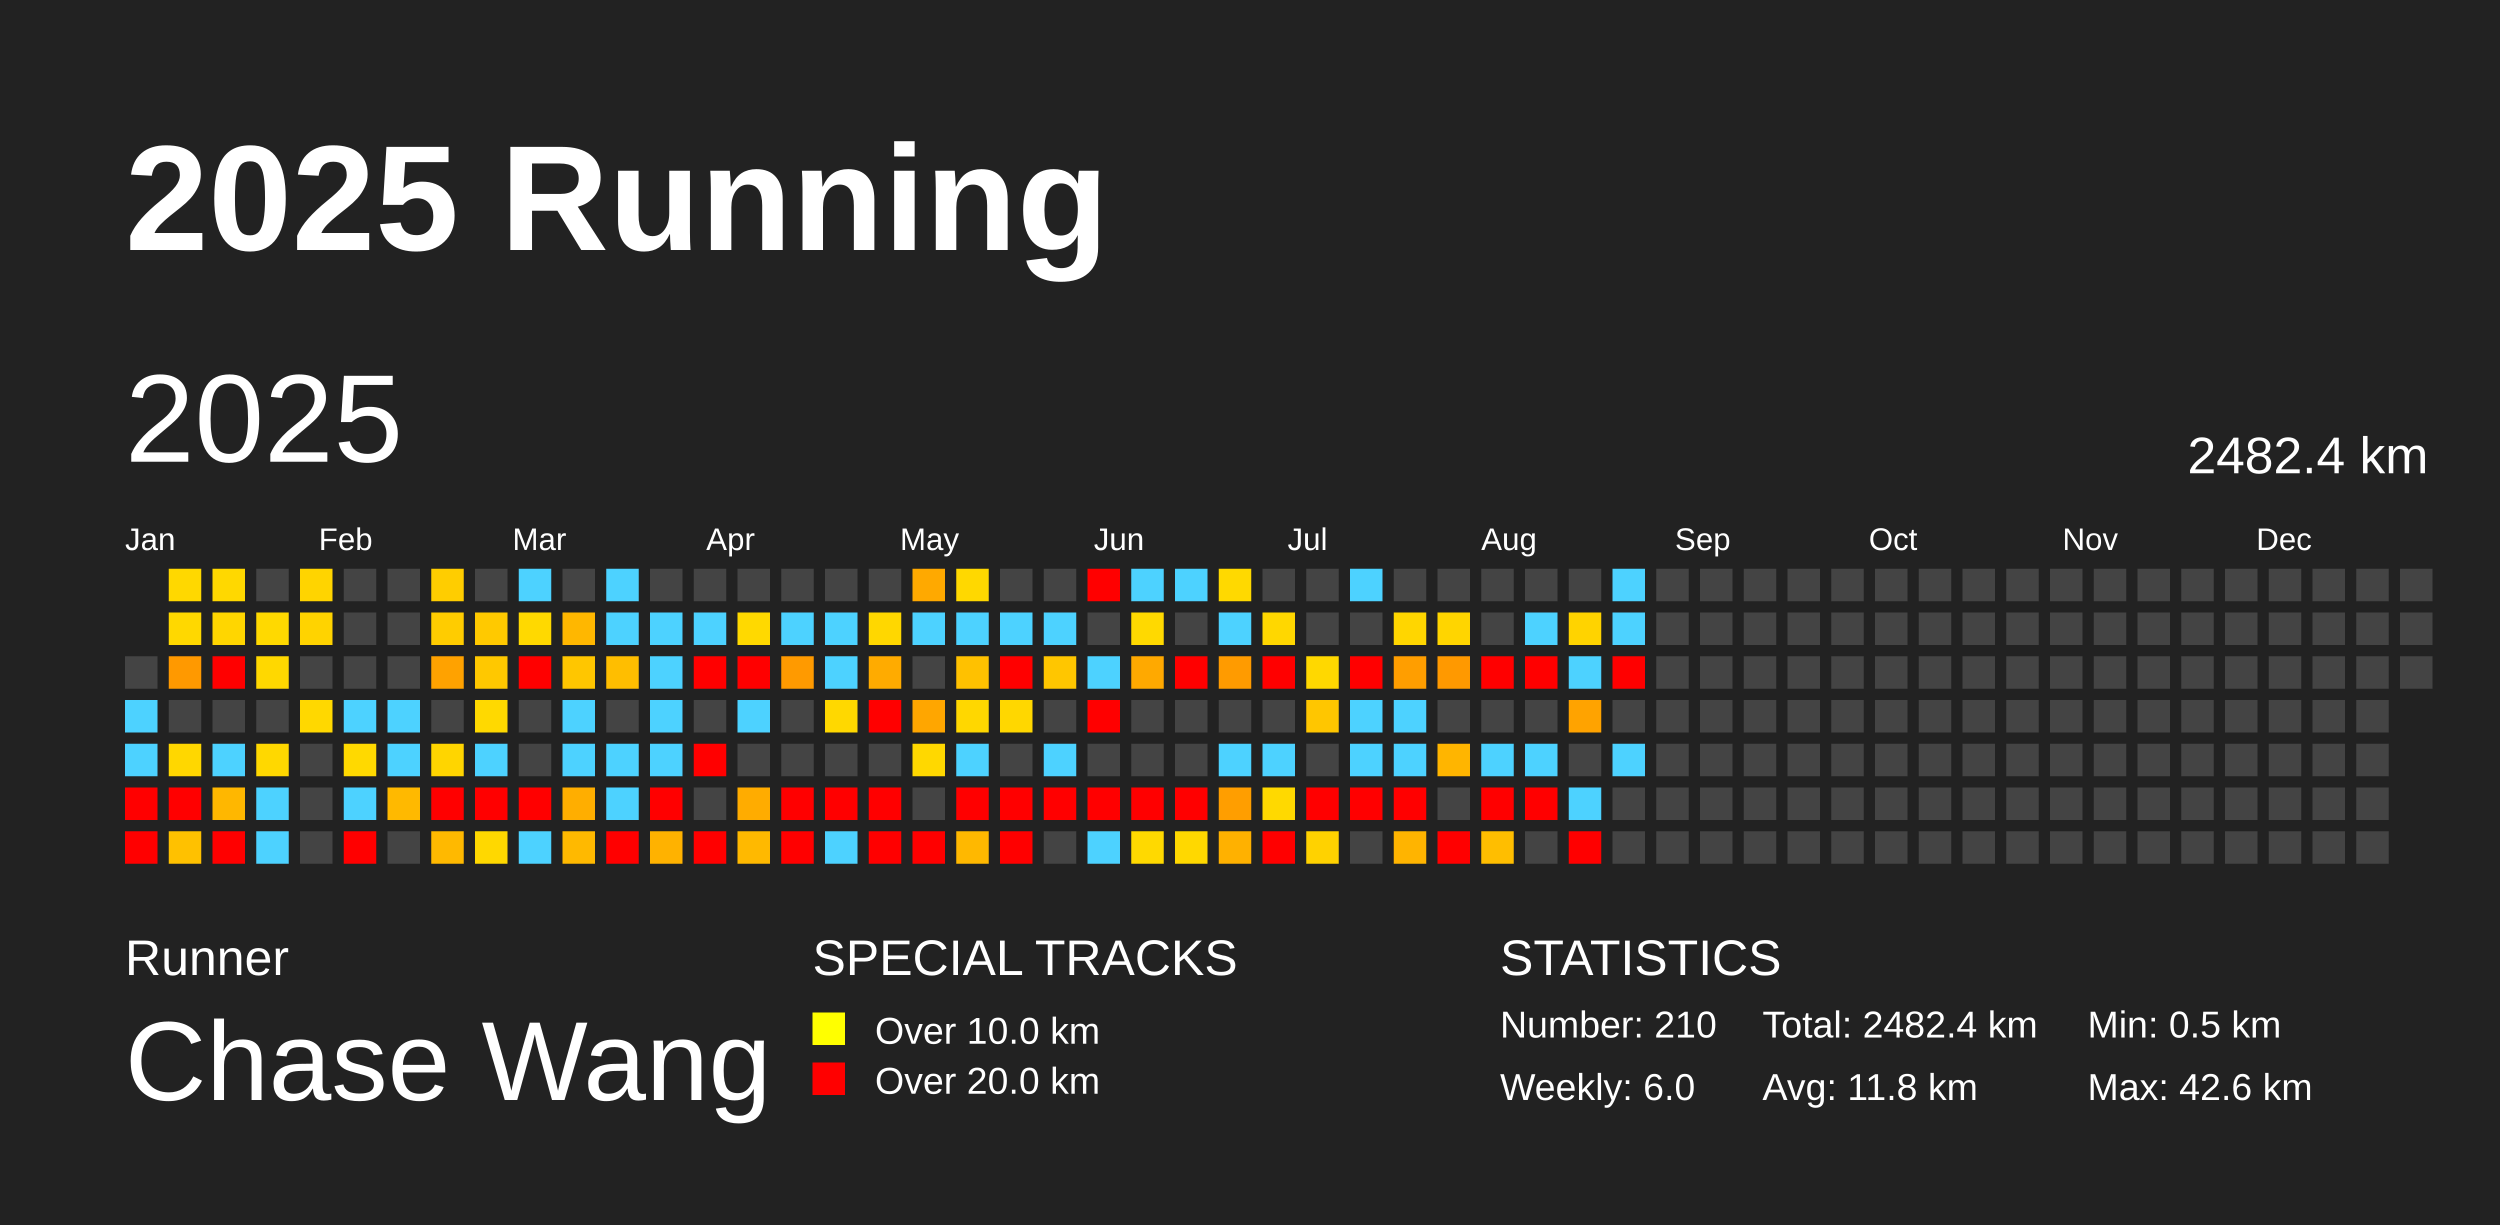
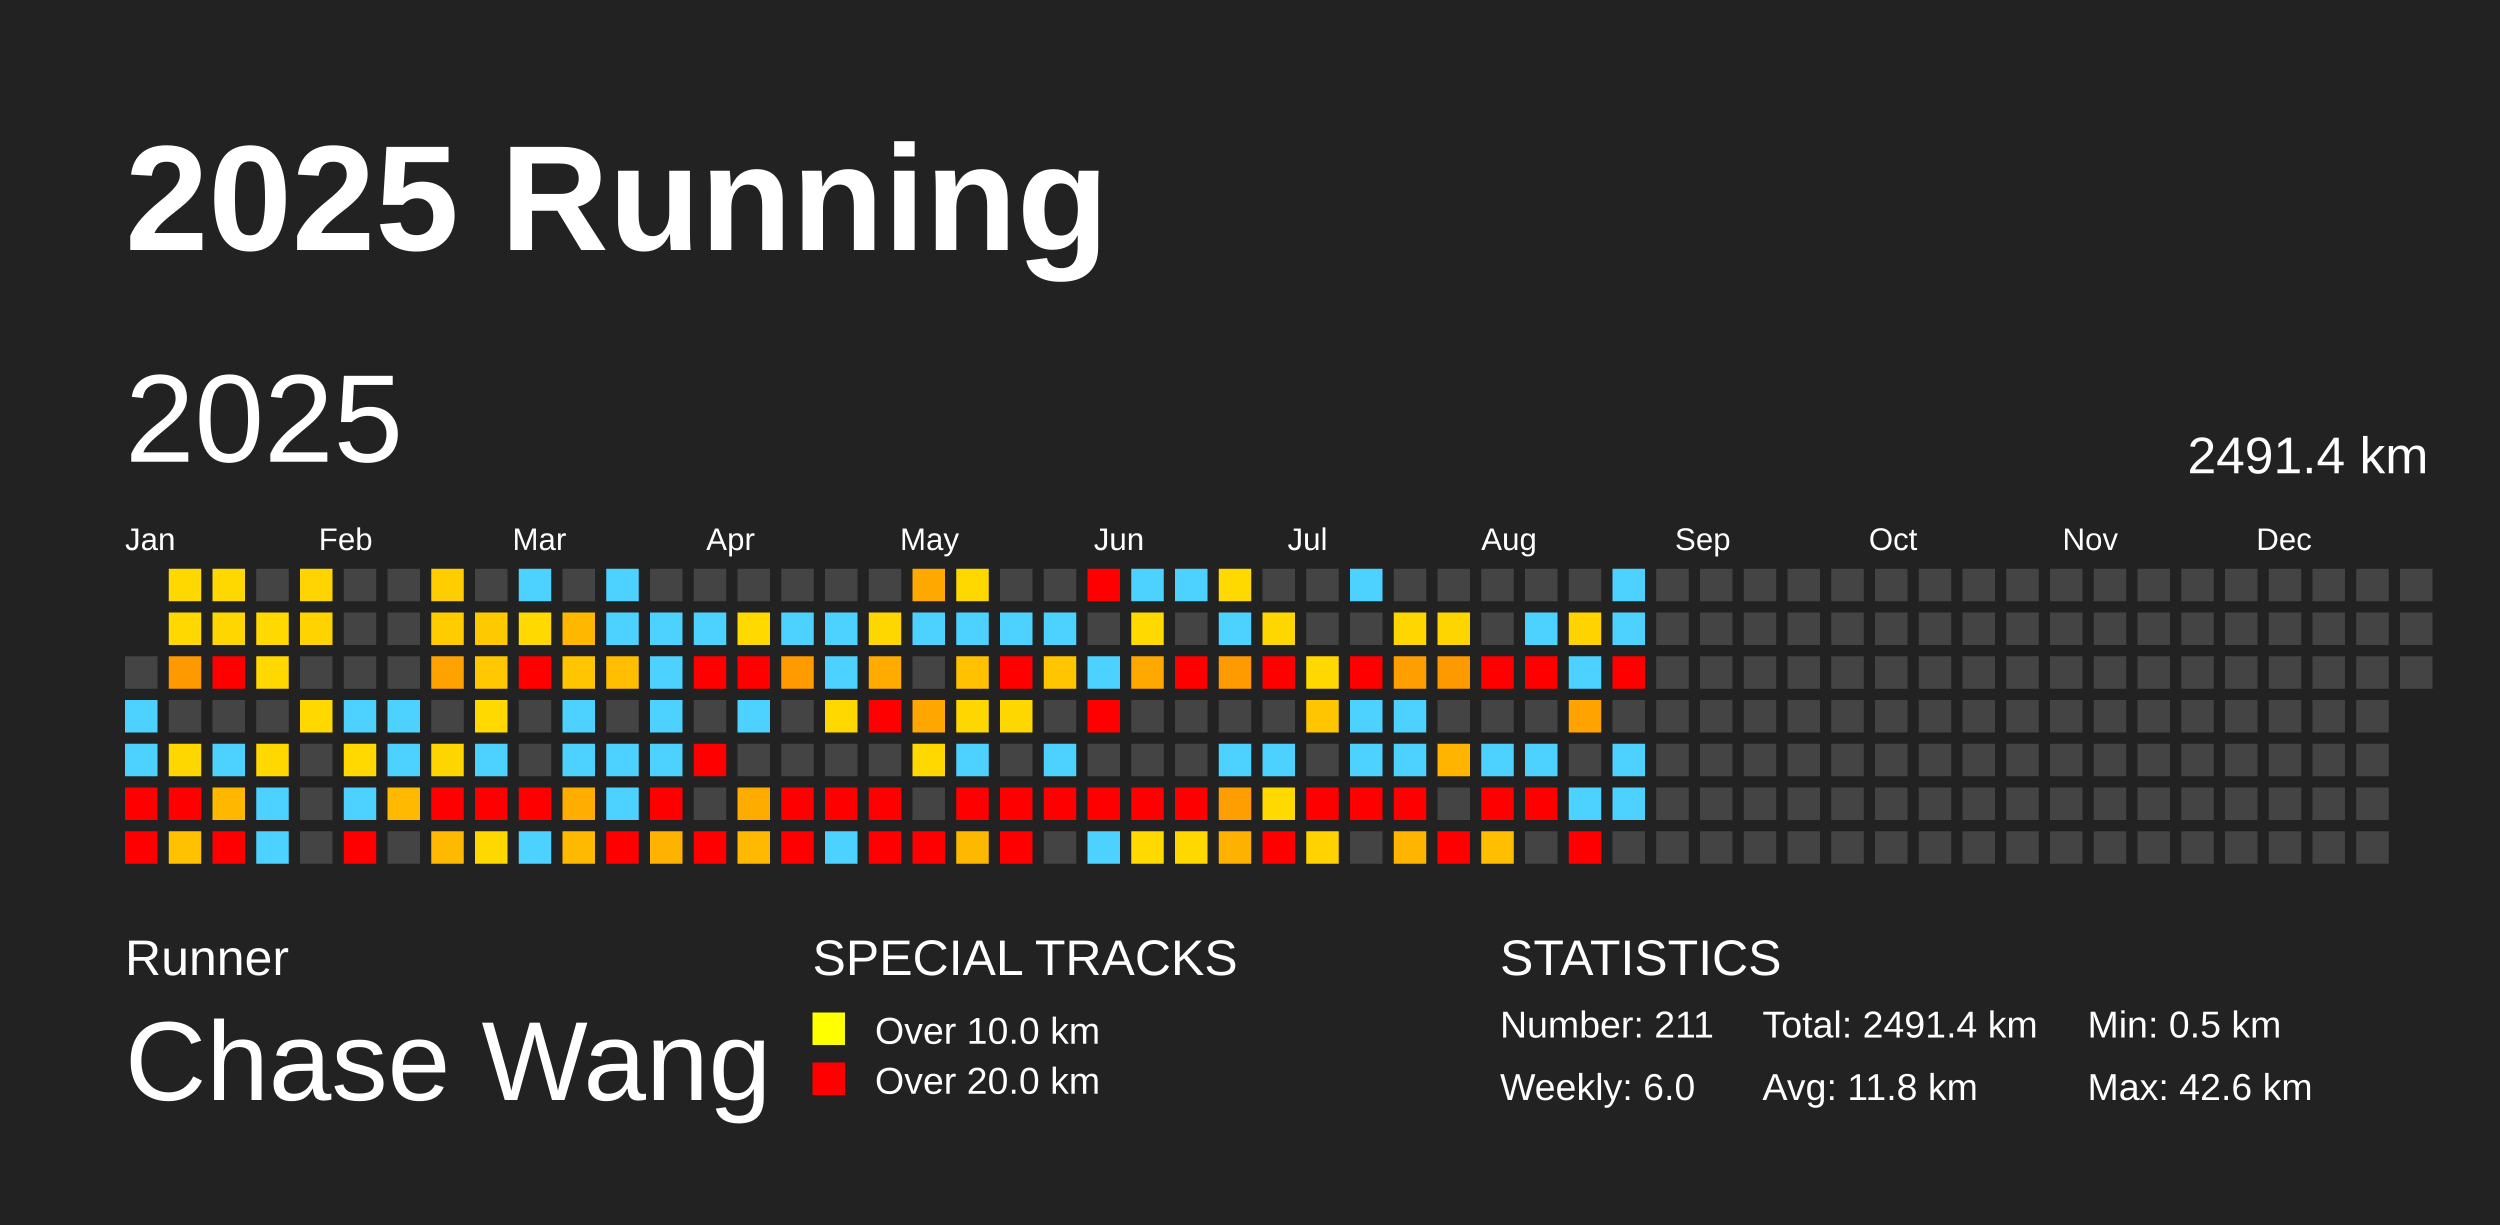
<svg xmlns="http://www.w3.org/2000/svg" baseProfile="full" height="98mm" version="1.1" viewBox="0,0,200,98" width="200mm">
  <defs />
  <rect fill="#222222" height="98" width="200" x="0" y="0" />
  <text fill="#FFFFFF" style="font-size:12px; font-family:Arial; font-weight:bold;" x="10" y="20">2025 Running</text>
  <text fill="#FFFFFF" style="font-size:4px; font-family:Arial" x="10" y="78">Runner</text>
  <text fill="#FFFFFF" style="font-size:9px; font-family:Arial" x="10" y="88">Chase Wang</text>
  <text fill="#FFFFFF" style="font-size:4px; font-family:Arial" x="65" y="78">SPECIAL TRACKS</text>
  <rect fill="yellow" height="2.6" width="2.6" x="65" y="81" />
  <text fill="#FFFFFF" style="font-size:3px; font-family:Arial" x="70" y="83.5">Over 10.0 km</text>
  <rect fill="red" height="2.6" width="2.6" x="65" y="85" />
  <text fill="#FFFFFF" style="font-size:3px; font-family:Arial" x="70" y="87.5">Over 20.0 km</text>
  <text fill="#FFFFFF" style="font-size:4px; font-family:Arial" x="120" y="78">STATISTICS</text>
-   <text fill="#FFFFFF" style="font-size:3px; font-family:Arial" x="120" y="83">Number: 210</text>
+   <text fill="#FFFFFF" style="font-size:3px; font-family:Arial" x="120" y="83">Number: 211</text>
  <text fill="#FFFFFF" style="font-size:3px; font-family:Arial" x="120" y="88">Weekly: 6.0</text>
-   <text fill="#FFFFFF" style="font-size:3px; font-family:Arial" x="141" y="83">Total: 2482.4 km</text>
+   <text fill="#FFFFFF" style="font-size:3px; font-family:Arial" x="141" y="83">Total: 2491.4 km</text>
  <text fill="#FFFFFF" style="font-size:3px; font-family:Arial" x="141" y="88">Avg: 11.8 km</text>
  <text fill="#FFFFFF" style="font-size:3px; font-family:Arial" x="167" y="83">Min: 0.5 km</text>
  <text fill="#FFFFFF" style="font-size:3px; font-family:Arial" x="167" y="88">Max: 42.6 km</text>
  <text dominant-baseline="hanging" fill="#FFFFFF" style="font-size:10.0px; font-family:Arial;" x="10" y="30">2025</text>
-   <text dominant-baseline="hanging" fill="#FFFFFF" style="font-size:4.125px; font-family:Arial;" x="175" y="35">2482.4 km</text>
+   <text dominant-baseline="hanging" fill="#FFFFFF" style="font-size:4.125px; font-family:Arial;" x="175" y="35">2491.4 km</text>
  <text fill="#FFFFFF" style="font-size:2.5px; font-family:Arial" x="10.0" y="44">Jan</text>
  <text fill="#FFFFFF" style="font-size:2.5px; font-family:Arial" x="25.5" y="44">Feb</text>
  <text fill="#FFFFFF" style="font-size:2.5px; font-family:Arial" x="41.0" y="44">Mar</text>
  <text fill="#FFFFFF" style="font-size:2.5px; font-family:Arial" x="56.5" y="44">Apr</text>
  <text fill="#FFFFFF" style="font-size:2.5px; font-family:Arial" x="72.0" y="44">May</text>
  <text fill="#FFFFFF" style="font-size:2.5px; font-family:Arial" x="87.5" y="44">Jun</text>
  <text fill="#FFFFFF" style="font-size:2.5px; font-family:Arial" x="103.0" y="44">Jul</text>
  <text fill="#FFFFFF" style="font-size:2.5px; font-family:Arial" x="118.5" y="44">Aug</text>
  <text fill="#FFFFFF" style="font-size:2.5px; font-family:Arial" x="134.0" y="44">Sep</text>
  <text fill="#FFFFFF" style="font-size:2.5px; font-family:Arial" x="149.5" y="44">Oct</text>
  <text fill="#FFFFFF" style="font-size:2.5px; font-family:Arial" x="165.0" y="44">Nov</text>
  <text fill="#FFFFFF" style="font-size:2.5px; font-family:Arial" x="180.5" y="44">Dec</text>
  <rect fill="#444444" height="2.6" width="2.6" x="10.0" y="52.5" />
  <rect fill="#4dd2ff" height="2.6" width="2.6" x="10.0" y="56.0" />
  <rect fill="#4dd2ff" height="2.6" width="2.6" x="10.0" y="59.5" />
  <rect fill="red" height="2.6" width="2.6" x="10.0" y="63.0" />
  <rect fill="red" height="2.6" width="2.6" x="10.0" y="66.5" />
  <rect fill="#ffd800" height="2.6" width="2.6" x="13.5" y="45.5" />
  <rect fill="#ffd800" height="2.6" width="2.6" x="13.5" y="49.0" />
  <rect fill="#ff9900" height="2.6" width="2.6" x="13.5" y="52.5" />
  <rect fill="#444444" height="2.6" width="2.6" x="13.5" y="56.0" />
  <rect fill="#ffd700" height="2.6" width="2.6" x="13.5" y="59.5" />
  <rect fill="red" height="2.6" width="2.6" x="13.5" y="63.0" />
  <rect fill="#ffc100" height="2.6" width="2.6" x="13.5" y="66.5" />
  <rect fill="#ffd800" height="2.6" width="2.6" x="17.0" y="45.5" />
  <rect fill="#ffd600" height="2.6" width="2.6" x="17.0" y="49.0" />
  <rect fill="red" height="2.6" width="2.6" x="17.0" y="52.5" />
  <rect fill="#444444" height="2.6" width="2.6" x="17.0" y="56.0" />
  <rect fill="#4dd2ff" height="2.6" width="2.6" x="17.0" y="59.5" />
  <rect fill="#ffb700" height="2.6" width="2.6" x="17.0" y="63.0" />
  <rect fill="red" height="2.6" width="2.6" x="17.0" y="66.5" />
  <rect fill="#444444" height="2.6" width="2.6" x="20.5" y="45.5" />
  <rect fill="#ffd900" height="2.6" width="2.6" x="20.5" y="49.0" />
  <rect fill="#ffd800" height="2.6" width="2.6" x="20.5" y="52.5" />
  <rect fill="#444444" height="2.6" width="2.6" x="20.5" y="56.0" />
  <rect fill="#ffd800" height="2.6" width="2.6" x="20.5" y="59.5" />
  <rect fill="#4dd2ff" height="2.6" width="2.6" x="20.5" y="63.0" />
  <rect fill="#4dd2ff" height="2.6" width="2.6" x="20.5" y="66.5" />
  <rect fill="#ffd400" height="2.6" width="2.6" x="24.0" y="45.5" />
  <rect fill="#ffd300" height="2.6" width="2.6" x="24.0" y="49.0" />
  <rect fill="#444444" height="2.6" width="2.6" x="24.0" y="52.5" />
  <rect fill="#ffd800" height="2.6" width="2.6" x="24.0" y="56.0" />
  <rect fill="#444444" height="2.6" width="2.6" x="24.0" y="59.5" />
  <rect fill="#444444" height="2.6" width="2.6" x="24.0" y="63.0" />
  <rect fill="#444444" height="2.6" width="2.6" x="24.0" y="66.5" />
  <rect fill="#444444" height="2.6" width="2.6" x="27.5" y="45.5" />
  <rect fill="#444444" height="2.6" width="2.6" x="27.5" y="49.0" />
  <rect fill="#444444" height="2.6" width="2.6" x="27.5" y="52.5" />
  <rect fill="#4dd2ff" height="2.6" width="2.6" x="27.5" y="56.0" />
  <rect fill="#ffd900" height="2.6" width="2.6" x="27.5" y="59.5" />
  <rect fill="#4dd2ff" height="2.6" width="2.6" x="27.5" y="63.0" />
  <rect fill="red" height="2.6" width="2.6" x="27.5" y="66.5" />
  <rect fill="#444444" height="2.6" width="2.6" x="31.0" y="45.5" />
  <rect fill="#444444" height="2.6" width="2.6" x="31.0" y="49.0" />
  <rect fill="#444444" height="2.6" width="2.6" x="31.0" y="52.5" />
  <rect fill="#4dd2ff" height="2.6" width="2.6" x="31.0" y="56.0" />
  <rect fill="#4dd2ff" height="2.6" width="2.6" x="31.0" y="59.5" />
  <rect fill="#ffb900" height="2.6" width="2.6" x="31.0" y="63.0" />
  <rect fill="#444444" height="2.6" width="2.6" x="31.0" y="66.5" />
  <rect fill="#ffcd00" height="2.6" width="2.6" x="34.5" y="45.5" />
  <rect fill="#ffcc00" height="2.6" width="2.6" x="34.5" y="49.0" />
  <rect fill="#ffa200" height="2.6" width="2.6" x="34.5" y="52.5" />
  <rect fill="#444444" height="2.6" width="2.6" x="34.5" y="56.0" />
  <rect fill="#ffd500" height="2.6" width="2.6" x="34.5" y="59.5" />
  <rect fill="red" height="2.6" width="2.6" x="34.5" y="63.0" />
  <rect fill="#ffb900" height="2.6" width="2.6" x="34.5" y="66.5" />
  <rect fill="#444444" height="2.6" width="2.6" x="38.0" y="45.5" />
  <rect fill="#ffc900" height="2.6" width="2.6" x="38.0" y="49.0" />
  <rect fill="#ffc800" height="2.6" width="2.6" x="38.0" y="52.5" />
  <rect fill="#ffd900" height="2.6" width="2.6" x="38.0" y="56.0" />
  <rect fill="#4dd2ff" height="2.6" width="2.6" x="38.0" y="59.5" />
  <rect fill="red" height="2.6" width="2.6" x="38.0" y="63.0" />
  <rect fill="#ffd800" height="2.6" width="2.6" x="38.0" y="66.5" />
  <rect fill="#4dd2ff" height="2.6" width="2.6" x="41.5" y="45.5" />
  <rect fill="#ffd900" height="2.6" width="2.6" x="41.5" y="49.0" />
  <rect fill="red" height="2.6" width="2.6" x="41.5" y="52.5" />
  <rect fill="#444444" height="2.6" width="2.6" x="41.5" y="56.0" />
  <rect fill="#444444" height="2.6" width="2.6" x="41.5" y="59.5" />
  <rect fill="red" height="2.6" width="2.6" x="41.5" y="63.0" />
  <rect fill="#4dd2ff" height="2.6" width="2.6" x="41.5" y="66.5" />
  <rect fill="#444444" height="2.6" width="2.6" x="45.0" y="45.5" />
  <rect fill="#ffb700" height="2.6" width="2.6" x="45.0" y="49.0" />
  <rect fill="#ffc600" height="2.6" width="2.6" x="45.0" y="52.5" />
  <rect fill="#4dd2ff" height="2.6" width="2.6" x="45.0" y="56.0" />
  <rect fill="#4dd2ff" height="2.6" width="2.6" x="45.0" y="59.5" />
  <rect fill="#ffae00" height="2.6" width="2.6" x="45.0" y="63.0" />
  <rect fill="#ffb900" height="2.6" width="2.6" x="45.0" y="66.5" />
  <rect fill="#4dd2ff" height="2.6" width="2.6" x="48.5" y="45.5" />
  <rect fill="#4dd2ff" height="2.6" width="2.6" x="48.5" y="49.0" />
  <rect fill="#ffbe00" height="2.6" width="2.6" x="48.5" y="52.5" />
  <rect fill="#444444" height="2.6" width="2.6" x="48.5" y="56.0" />
  <rect fill="#4dd2ff" height="2.6" width="2.6" x="48.5" y="59.5" />
  <rect fill="#4dd2ff" height="2.6" width="2.6" x="48.5" y="63.0" />
  <rect fill="red" height="2.6" width="2.6" x="48.5" y="66.5" />
  <rect fill="#444444" height="2.6" width="2.6" x="52.0" y="45.5" />
  <rect fill="#4dd2ff" height="2.6" width="2.6" x="52.0" y="49.0" />
  <rect fill="#4dd2ff" height="2.6" width="2.6" x="52.0" y="52.5" />
  <rect fill="#4dd2ff" height="2.6" width="2.6" x="52.0" y="56.0" />
  <rect fill="#4dd2ff" height="2.6" width="2.6" x="52.0" y="59.5" />
  <rect fill="red" height="2.6" width="2.6" x="52.0" y="63.0" />
  <rect fill="#ffb200" height="2.6" width="2.6" x="52.0" y="66.5" />
  <rect fill="#444444" height="2.6" width="2.6" x="55.5" y="45.5" />
  <rect fill="#4dd2ff" height="2.6" width="2.6" x="55.5" y="49.0" />
  <rect fill="red" height="2.6" width="2.6" x="55.5" y="52.5" />
  <rect fill="#444444" height="2.6" width="2.6" x="55.5" y="56.0" />
  <rect fill="red" height="2.6" width="2.6" x="55.5" y="59.5" />
  <rect fill="#444444" height="2.6" width="2.6" x="55.5" y="63.0" />
  <rect fill="red" height="2.6" width="2.6" x="55.5" y="66.5" />
  <rect fill="#444444" height="2.6" width="2.6" x="59.0" y="45.5" />
  <rect fill="#ffd900" height="2.6" width="2.6" x="59.0" y="49.0" />
  <rect fill="red" height="2.6" width="2.6" x="59.0" y="52.5" />
  <rect fill="#4dd2ff" height="2.6" width="2.6" x="59.0" y="56.0" />
  <rect fill="#444444" height="2.6" width="2.6" x="59.0" y="59.5" />
  <rect fill="#ffac00" height="2.6" width="2.6" x="59.0" y="63.0" />
  <rect fill="#ffb900" height="2.6" width="2.6" x="59.0" y="66.5" />
  <rect fill="#444444" height="2.6" width="2.6" x="62.5" y="45.5" />
  <rect fill="#4dd2ff" height="2.6" width="2.6" x="62.5" y="49.0" />
  <rect fill="#ff9a00" height="2.6" width="2.6" x="62.5" y="52.5" />
  <rect fill="#444444" height="2.6" width="2.6" x="62.5" y="56.0" />
  <rect fill="#444444" height="2.6" width="2.6" x="62.5" y="59.5" />
  <rect fill="red" height="2.6" width="2.6" x="62.5" y="63.0" />
  <rect fill="red" height="2.6" width="2.6" x="62.5" y="66.5" />
  <rect fill="#444444" height="2.6" width="2.6" x="66.0" y="45.5" />
  <rect fill="#4dd2ff" height="2.6" width="2.6" x="66.0" y="49.0" />
  <rect fill="#4dd2ff" height="2.6" width="2.6" x="66.0" y="52.5" />
  <rect fill="#ffd800" height="2.6" width="2.6" x="66.0" y="56.0" />
  <rect fill="#444444" height="2.6" width="2.6" x="66.0" y="59.5" />
  <rect fill="red" height="2.6" width="2.6" x="66.0" y="63.0" />
  <rect fill="#4dd2ff" height="2.6" width="2.6" x="66.0" y="66.5" />
  <rect fill="#444444" height="2.6" width="2.6" x="69.5" y="45.5" />
  <rect fill="#ffd700" height="2.6" width="2.6" x="69.5" y="49.0" />
  <rect fill="#ffab00" height="2.6" width="2.6" x="69.5" y="52.5" />
  <rect fill="red" height="2.6" width="2.6" x="69.5" y="56.0" />
  <rect fill="#444444" height="2.6" width="2.6" x="69.5" y="59.5" />
  <rect fill="red" height="2.6" width="2.6" x="69.5" y="63.0" />
  <rect fill="red" height="2.6" width="2.6" x="69.5" y="66.5" />
  <rect fill="#ffa900" height="2.6" width="2.6" x="73.0" y="45.5" />
  <rect fill="#4dd2ff" height="2.6" width="2.6" x="73.0" y="49.0" />
  <rect fill="#444444" height="2.6" width="2.6" x="73.0" y="52.5" />
  <rect fill="#ffa600" height="2.6" width="2.6" x="73.0" y="56.0" />
  <rect fill="#ffd800" height="2.6" width="2.6" x="73.0" y="59.5" />
  <rect fill="#444444" height="2.6" width="2.6" x="73.0" y="63.0" />
  <rect fill="red" height="2.6" width="2.6" x="73.0" y="66.5" />
  <rect fill="#ffd800" height="2.6" width="2.6" x="76.5" y="45.5" />
  <rect fill="#4dd2ff" height="2.6" width="2.6" x="76.5" y="49.0" />
  <rect fill="#ffc100" height="2.6" width="2.6" x="76.5" y="52.5" />
  <rect fill="#ffd700" height="2.6" width="2.6" x="76.5" y="56.0" />
  <rect fill="#4dd2ff" height="2.6" width="2.6" x="76.5" y="59.5" />
  <rect fill="red" height="2.6" width="2.6" x="76.5" y="63.0" />
  <rect fill="#ffb800" height="2.6" width="2.6" x="76.5" y="66.5" />
  <rect fill="#444444" height="2.6" width="2.6" x="80.0" y="45.5" />
  <rect fill="#4dd2ff" height="2.6" width="2.6" x="80.0" y="49.0" />
  <rect fill="red" height="2.6" width="2.6" x="80.0" y="52.5" />
  <rect fill="#ffd700" height="2.6" width="2.6" x="80.0" y="56.0" />
  <rect fill="#444444" height="2.6" width="2.6" x="80.0" y="59.5" />
  <rect fill="red" height="2.6" width="2.6" x="80.0" y="63.0" />
  <rect fill="red" height="2.6" width="2.6" x="80.0" y="66.5" />
  <rect fill="#444444" height="2.6" width="2.6" x="83.5" y="45.5" />
  <rect fill="#4dd2ff" height="2.6" width="2.6" x="83.5" y="49.0" />
  <rect fill="#ffc600" height="2.6" width="2.6" x="83.5" y="52.5" />
  <rect fill="#444444" height="2.6" width="2.6" x="83.5" y="56.0" />
  <rect fill="#4dd2ff" height="2.6" width="2.6" x="83.5" y="59.5" />
  <rect fill="red" height="2.6" width="2.6" x="83.5" y="63.0" />
  <rect fill="#444444" height="2.6" width="2.6" x="83.5" y="66.5" />
  <rect fill="red" height="2.6" width="2.6" x="87.0" y="45.5" />
  <rect fill="#444444" height="2.6" width="2.6" x="87.0" y="49.0" />
  <rect fill="#4dd2ff" height="2.6" width="2.6" x="87.0" y="52.5" />
  <rect fill="red" height="2.6" width="2.6" x="87.0" y="56.0" />
  <rect fill="#444444" height="2.6" width="2.6" x="87.0" y="59.5" />
  <rect fill="red" height="2.6" width="2.6" x="87.0" y="63.0" />
  <rect fill="#4dd2ff" height="2.6" width="2.6" x="87.0" y="66.5" />
  <rect fill="#4dd2ff" height="2.6" width="2.6" x="90.5" y="45.5" />
  <rect fill="#ffd900" height="2.6" width="2.6" x="90.5" y="49.0" />
  <rect fill="#ffa900" height="2.6" width="2.6" x="90.5" y="52.5" />
  <rect fill="#444444" height="2.6" width="2.6" x="90.5" y="56.0" />
  <rect fill="#444444" height="2.6" width="2.6" x="90.5" y="59.5" />
  <rect fill="red" height="2.6" width="2.6" x="90.5" y="63.0" />
  <rect fill="#ffd900" height="2.6" width="2.6" x="90.5" y="66.5" />
  <rect fill="#4dd2ff" height="2.6" width="2.6" x="94.0" y="45.5" />
  <rect fill="#444444" height="2.6" width="2.6" x="94.0" y="49.0" />
  <rect fill="red" height="2.6" width="2.6" x="94.0" y="52.5" />
  <rect fill="#444444" height="2.6" width="2.6" x="94.0" y="56.0" />
  <rect fill="#444444" height="2.6" width="2.6" x="94.0" y="59.5" />
  <rect fill="red" height="2.6" width="2.6" x="94.0" y="63.0" />
  <rect fill="#ffd800" height="2.6" width="2.6" x="94.0" y="66.5" />
  <rect fill="#ffd900" height="2.6" width="2.6" x="97.5" y="45.5" />
  <rect fill="#4dd2ff" height="2.6" width="2.6" x="97.5" y="49.0" />
  <rect fill="#ff9b00" height="2.6" width="2.6" x="97.5" y="52.5" />
  <rect fill="#444444" height="2.6" width="2.6" x="97.5" y="56.0" />
  <rect fill="#4dd2ff" height="2.6" width="2.6" x="97.5" y="59.5" />
  <rect fill="#ff9e00" height="2.6" width="2.6" x="97.5" y="63.0" />
  <rect fill="#ffb100" height="2.6" width="2.6" x="97.5" y="66.5" />
  <rect fill="#444444" height="2.6" width="2.6" x="101.0" y="45.5" />
  <rect fill="#ffd700" height="2.6" width="2.6" x="101.0" y="49.0" />
  <rect fill="red" height="2.6" width="2.6" x="101.0" y="52.5" />
  <rect fill="#444444" height="2.6" width="2.6" x="101.0" y="56.0" />
  <rect fill="#4dd2ff" height="2.6" width="2.6" x="101.0" y="59.5" />
  <rect fill="#ffd900" height="2.6" width="2.6" x="101.0" y="63.0" />
  <rect fill="red" height="2.6" width="2.6" x="101.0" y="66.5" />
  <rect fill="#444444" height="2.6" width="2.6" x="104.5" y="45.5" />
  <rect fill="#444444" height="2.6" width="2.6" x="104.5" y="49.0" />
  <rect fill="#ffd800" height="2.6" width="2.6" x="104.5" y="52.5" />
  <rect fill="#ffc600" height="2.6" width="2.6" x="104.5" y="56.0" />
  <rect fill="#444444" height="2.6" width="2.6" x="104.5" y="59.5" />
  <rect fill="red" height="2.6" width="2.6" x="104.5" y="63.0" />
  <rect fill="#ffd200" height="2.6" width="2.6" x="104.5" y="66.5" />
  <rect fill="#4dd2ff" height="2.6" width="2.6" x="108.0" y="45.5" />
  <rect fill="#444444" height="2.6" width="2.6" x="108.0" y="49.0" />
  <rect fill="red" height="2.6" width="2.6" x="108.0" y="52.5" />
  <rect fill="#4dd2ff" height="2.6" width="2.6" x="108.0" y="56.0" />
  <rect fill="#4dd2ff" height="2.6" width="2.6" x="108.0" y="59.5" />
  <rect fill="red" height="2.6" width="2.6" x="108.0" y="63.0" />
  <rect fill="#444444" height="2.6" width="2.6" x="108.0" y="66.5" />
  <rect fill="#444444" height="2.6" width="2.6" x="111.5" y="45.5" />
  <rect fill="#ffd600" height="2.6" width="2.6" x="111.5" y="49.0" />
  <rect fill="#ff9e00" height="2.6" width="2.6" x="111.5" y="52.5" />
  <rect fill="#4dd2ff" height="2.6" width="2.6" x="111.5" y="56.0" />
  <rect fill="#4dd2ff" height="2.6" width="2.6" x="111.5" y="59.5" />
  <rect fill="red" height="2.6" width="2.6" x="111.5" y="63.0" />
  <rect fill="#ffb400" height="2.6" width="2.6" x="111.5" y="66.5" />
  <rect fill="#444444" height="2.6" width="2.6" x="115.0" y="45.5" />
  <rect fill="#ffd500" height="2.6" width="2.6" x="115.0" y="49.0" />
  <rect fill="#ff9900" height="2.6" width="2.6" x="115.0" y="52.5" />
  <rect fill="#444444" height="2.6" width="2.6" x="115.0" y="56.0" />
  <rect fill="#ffb500" height="2.6" width="2.6" x="115.0" y="59.5" />
  <rect fill="#444444" height="2.6" width="2.6" x="115.0" y="63.0" />
  <rect fill="red" height="2.6" width="2.6" x="115.0" y="66.5" />
  <rect fill="#444444" height="2.6" width="2.6" x="118.5" y="45.5" />
  <rect fill="#444444" height="2.6" width="2.6" x="118.5" y="49.0" />
  <rect fill="red" height="2.6" width="2.6" x="118.5" y="52.5" />
  <rect fill="#444444" height="2.6" width="2.6" x="118.5" y="56.0" />
  <rect fill="#4dd2ff" height="2.6" width="2.6" x="118.5" y="59.5" />
  <rect fill="red" height="2.6" width="2.6" x="118.5" y="63.0" />
  <rect fill="#ffbe00" height="2.6" width="2.6" x="118.5" y="66.5" />
  <rect fill="#444444" height="2.6" width="2.6" x="122.0" y="45.5" />
  <rect fill="#4dd2ff" height="2.6" width="2.6" x="122.0" y="49.0" />
  <rect fill="red" height="2.6" width="2.6" x="122.0" y="52.5" />
  <rect fill="#444444" height="2.6" width="2.6" x="122.0" y="56.0" />
  <rect fill="#4dd2ff" height="2.6" width="2.6" x="122.0" y="59.5" />
  <rect fill="red" height="2.6" width="2.6" x="122.0" y="63.0" />
  <rect fill="#444444" height="2.6" width="2.6" x="122.0" y="66.5" />
  <rect fill="#444444" height="2.6" width="2.6" x="125.5" y="45.5" />
  <rect fill="#ffd300" height="2.6" width="2.6" x="125.5" y="49.0" />
  <rect fill="#4dd2ff" height="2.6" width="2.6" x="125.5" y="52.5" />
  <rect fill="#ffa300" height="2.6" width="2.6" x="125.5" y="56.0" />
  <rect fill="#444444" height="2.6" width="2.6" x="125.5" y="59.5" />
  <rect fill="#4dd2ff" height="2.6" width="2.6" x="125.5" y="63.0" />
  <rect fill="red" height="2.6" width="2.6" x="125.5" y="66.5" />
  <rect fill="#4dd2ff" height="2.6" width="2.6" x="129.0" y="45.5" />
  <rect fill="#4dd2ff" height="2.6" width="2.6" x="129.0" y="49.0" />
  <rect fill="red" height="2.6" width="2.6" x="129.0" y="52.5" />
  <rect fill="#444444" height="2.6" width="2.6" x="129.0" y="56.0" />
  <rect fill="#4dd2ff" height="2.6" width="2.6" x="129.0" y="59.5" />
-   <rect fill="#444444" height="2.6" width="2.6" x="129.0" y="63.0" />
+   <rect fill="#4dd2ff" height="2.6" width="2.6" x="129.0" y="63.0" />
  <rect fill="#444444" height="2.6" width="2.6" x="129.0" y="66.5" />
  <rect fill="#444444" height="2.6" width="2.6" x="132.5" y="45.5" />
  <rect fill="#444444" height="2.6" width="2.6" x="132.5" y="49.0" />
  <rect fill="#444444" height="2.6" width="2.6" x="132.5" y="52.5" />
  <rect fill="#444444" height="2.6" width="2.6" x="132.5" y="56.0" />
  <rect fill="#444444" height="2.6" width="2.6" x="132.5" y="59.5" />
  <rect fill="#444444" height="2.6" width="2.6" x="132.5" y="63.0" />
  <rect fill="#444444" height="2.6" width="2.6" x="132.5" y="66.5" />
  <rect fill="#444444" height="2.6" width="2.6" x="136.0" y="45.5" />
  <rect fill="#444444" height="2.6" width="2.6" x="136.0" y="49.0" />
  <rect fill="#444444" height="2.6" width="2.6" x="136.0" y="52.5" />
  <rect fill="#444444" height="2.6" width="2.6" x="136.0" y="56.0" />
  <rect fill="#444444" height="2.6" width="2.6" x="136.0" y="59.5" />
  <rect fill="#444444" height="2.6" width="2.6" x="136.0" y="63.0" />
  <rect fill="#444444" height="2.6" width="2.6" x="136.0" y="66.5" />
  <rect fill="#444444" height="2.6" width="2.6" x="139.5" y="45.5" />
  <rect fill="#444444" height="2.6" width="2.6" x="139.5" y="49.0" />
  <rect fill="#444444" height="2.6" width="2.6" x="139.5" y="52.5" />
  <rect fill="#444444" height="2.6" width="2.6" x="139.5" y="56.0" />
  <rect fill="#444444" height="2.6" width="2.6" x="139.5" y="59.5" />
  <rect fill="#444444" height="2.6" width="2.6" x="139.5" y="63.0" />
  <rect fill="#444444" height="2.6" width="2.6" x="139.5" y="66.5" />
  <rect fill="#444444" height="2.6" width="2.6" x="143.0" y="45.5" />
  <rect fill="#444444" height="2.6" width="2.6" x="143.0" y="49.0" />
  <rect fill="#444444" height="2.6" width="2.6" x="143.0" y="52.5" />
  <rect fill="#444444" height="2.6" width="2.6" x="143.0" y="56.0" />
  <rect fill="#444444" height="2.6" width="2.6" x="143.0" y="59.5" />
  <rect fill="#444444" height="2.6" width="2.6" x="143.0" y="63.0" />
  <rect fill="#444444" height="2.6" width="2.6" x="143.0" y="66.5" />
  <rect fill="#444444" height="2.6" width="2.6" x="146.5" y="45.5" />
  <rect fill="#444444" height="2.6" width="2.6" x="146.5" y="49.0" />
  <rect fill="#444444" height="2.6" width="2.6" x="146.5" y="52.5" />
  <rect fill="#444444" height="2.6" width="2.6" x="146.5" y="56.0" />
  <rect fill="#444444" height="2.6" width="2.6" x="146.5" y="59.5" />
  <rect fill="#444444" height="2.6" width="2.6" x="146.5" y="63.0" />
  <rect fill="#444444" height="2.6" width="2.6" x="146.5" y="66.5" />
  <rect fill="#444444" height="2.6" width="2.6" x="150.0" y="45.5" />
  <rect fill="#444444" height="2.6" width="2.6" x="150.0" y="49.0" />
  <rect fill="#444444" height="2.6" width="2.6" x="150.0" y="52.5" />
  <rect fill="#444444" height="2.6" width="2.6" x="150.0" y="56.0" />
  <rect fill="#444444" height="2.6" width="2.6" x="150.0" y="59.5" />
  <rect fill="#444444" height="2.6" width="2.6" x="150.0" y="63.0" />
  <rect fill="#444444" height="2.6" width="2.6" x="150.0" y="66.5" />
  <rect fill="#444444" height="2.6" width="2.6" x="153.5" y="45.5" />
  <rect fill="#444444" height="2.6" width="2.6" x="153.5" y="49.0" />
  <rect fill="#444444" height="2.6" width="2.6" x="153.5" y="52.5" />
  <rect fill="#444444" height="2.6" width="2.6" x="153.5" y="56.0" />
  <rect fill="#444444" height="2.6" width="2.6" x="153.5" y="59.5" />
  <rect fill="#444444" height="2.6" width="2.6" x="153.5" y="63.0" />
  <rect fill="#444444" height="2.6" width="2.6" x="153.5" y="66.5" />
  <rect fill="#444444" height="2.6" width="2.6" x="157.0" y="45.5" />
  <rect fill="#444444" height="2.6" width="2.6" x="157.0" y="49.0" />
  <rect fill="#444444" height="2.6" width="2.6" x="157.0" y="52.5" />
  <rect fill="#444444" height="2.6" width="2.6" x="157.0" y="56.0" />
  <rect fill="#444444" height="2.6" width="2.6" x="157.0" y="59.5" />
  <rect fill="#444444" height="2.6" width="2.6" x="157.0" y="63.0" />
  <rect fill="#444444" height="2.6" width="2.6" x="157.0" y="66.5" />
  <rect fill="#444444" height="2.6" width="2.6" x="160.5" y="45.5" />
  <rect fill="#444444" height="2.6" width="2.6" x="160.5" y="49.0" />
  <rect fill="#444444" height="2.6" width="2.6" x="160.5" y="52.5" />
  <rect fill="#444444" height="2.6" width="2.6" x="160.5" y="56.0" />
  <rect fill="#444444" height="2.6" width="2.6" x="160.5" y="59.5" />
  <rect fill="#444444" height="2.6" width="2.6" x="160.5" y="63.0" />
  <rect fill="#444444" height="2.6" width="2.6" x="160.5" y="66.5" />
  <rect fill="#444444" height="2.6" width="2.6" x="164.0" y="45.5" />
  <rect fill="#444444" height="2.6" width="2.6" x="164.0" y="49.0" />
  <rect fill="#444444" height="2.6" width="2.6" x="164.0" y="52.5" />
  <rect fill="#444444" height="2.6" width="2.6" x="164.0" y="56.0" />
  <rect fill="#444444" height="2.6" width="2.6" x="164.0" y="59.5" />
  <rect fill="#444444" height="2.6" width="2.6" x="164.0" y="63.0" />
  <rect fill="#444444" height="2.6" width="2.6" x="164.0" y="66.5" />
  <rect fill="#444444" height="2.6" width="2.6" x="167.5" y="45.5" />
  <rect fill="#444444" height="2.6" width="2.6" x="167.5" y="49.0" />
  <rect fill="#444444" height="2.6" width="2.6" x="167.5" y="52.5" />
  <rect fill="#444444" height="2.6" width="2.6" x="167.5" y="56.0" />
  <rect fill="#444444" height="2.6" width="2.6" x="167.5" y="59.5" />
  <rect fill="#444444" height="2.6" width="2.6" x="167.5" y="63.0" />
  <rect fill="#444444" height="2.6" width="2.6" x="167.5" y="66.5" />
  <rect fill="#444444" height="2.6" width="2.6" x="171.0" y="45.5" />
  <rect fill="#444444" height="2.6" width="2.6" x="171.0" y="49.0" />
  <rect fill="#444444" height="2.6" width="2.6" x="171.0" y="52.5" />
  <rect fill="#444444" height="2.6" width="2.6" x="171.0" y="56.0" />
  <rect fill="#444444" height="2.6" width="2.6" x="171.0" y="59.5" />
  <rect fill="#444444" height="2.6" width="2.6" x="171.0" y="63.0" />
  <rect fill="#444444" height="2.6" width="2.6" x="171.0" y="66.5" />
  <rect fill="#444444" height="2.6" width="2.6" x="174.5" y="45.5" />
  <rect fill="#444444" height="2.6" width="2.6" x="174.5" y="49.0" />
  <rect fill="#444444" height="2.6" width="2.6" x="174.5" y="52.5" />
  <rect fill="#444444" height="2.6" width="2.6" x="174.5" y="56.0" />
  <rect fill="#444444" height="2.6" width="2.6" x="174.5" y="59.5" />
  <rect fill="#444444" height="2.6" width="2.6" x="174.5" y="63.0" />
  <rect fill="#444444" height="2.6" width="2.6" x="174.5" y="66.5" />
  <rect fill="#444444" height="2.6" width="2.6" x="178.0" y="45.5" />
  <rect fill="#444444" height="2.6" width="2.6" x="178.0" y="49.0" />
  <rect fill="#444444" height="2.6" width="2.6" x="178.0" y="52.5" />
  <rect fill="#444444" height="2.6" width="2.6" x="178.0" y="56.0" />
  <rect fill="#444444" height="2.6" width="2.6" x="178.0" y="59.5" />
  <rect fill="#444444" height="2.6" width="2.6" x="178.0" y="63.0" />
  <rect fill="#444444" height="2.6" width="2.6" x="178.0" y="66.5" />
  <rect fill="#444444" height="2.6" width="2.6" x="181.5" y="45.5" />
  <rect fill="#444444" height="2.6" width="2.6" x="181.5" y="49.0" />
  <rect fill="#444444" height="2.6" width="2.6" x="181.5" y="52.5" />
  <rect fill="#444444" height="2.6" width="2.6" x="181.5" y="56.0" />
  <rect fill="#444444" height="2.6" width="2.6" x="181.5" y="59.5" />
  <rect fill="#444444" height="2.6" width="2.6" x="181.5" y="63.0" />
  <rect fill="#444444" height="2.6" width="2.6" x="181.5" y="66.5" />
  <rect fill="#444444" height="2.6" width="2.6" x="185.0" y="45.5" />
  <rect fill="#444444" height="2.6" width="2.6" x="185.0" y="49.0" />
  <rect fill="#444444" height="2.6" width="2.6" x="185.0" y="52.5" />
  <rect fill="#444444" height="2.6" width="2.6" x="185.0" y="56.0" />
  <rect fill="#444444" height="2.6" width="2.6" x="185.0" y="59.5" />
  <rect fill="#444444" height="2.6" width="2.6" x="185.0" y="63.0" />
  <rect fill="#444444" height="2.6" width="2.6" x="185.0" y="66.5" />
  <rect fill="#444444" height="2.6" width="2.6" x="188.5" y="45.5" />
  <rect fill="#444444" height="2.6" width="2.6" x="188.5" y="49.0" />
  <rect fill="#444444" height="2.6" width="2.6" x="188.5" y="52.5" />
  <rect fill="#444444" height="2.6" width="2.6" x="188.5" y="56.0" />
  <rect fill="#444444" height="2.6" width="2.6" x="188.5" y="59.5" />
  <rect fill="#444444" height="2.6" width="2.6" x="188.5" y="63.0" />
  <rect fill="#444444" height="2.6" width="2.6" x="188.5" y="66.5" />
  <rect fill="#444444" height="2.6" width="2.6" x="192.0" y="45.5" />
  <rect fill="#444444" height="2.6" width="2.6" x="192.0" y="49.0" />
  <rect fill="#444444" height="2.6" width="2.6" x="192.0" y="52.5" />
</svg>
